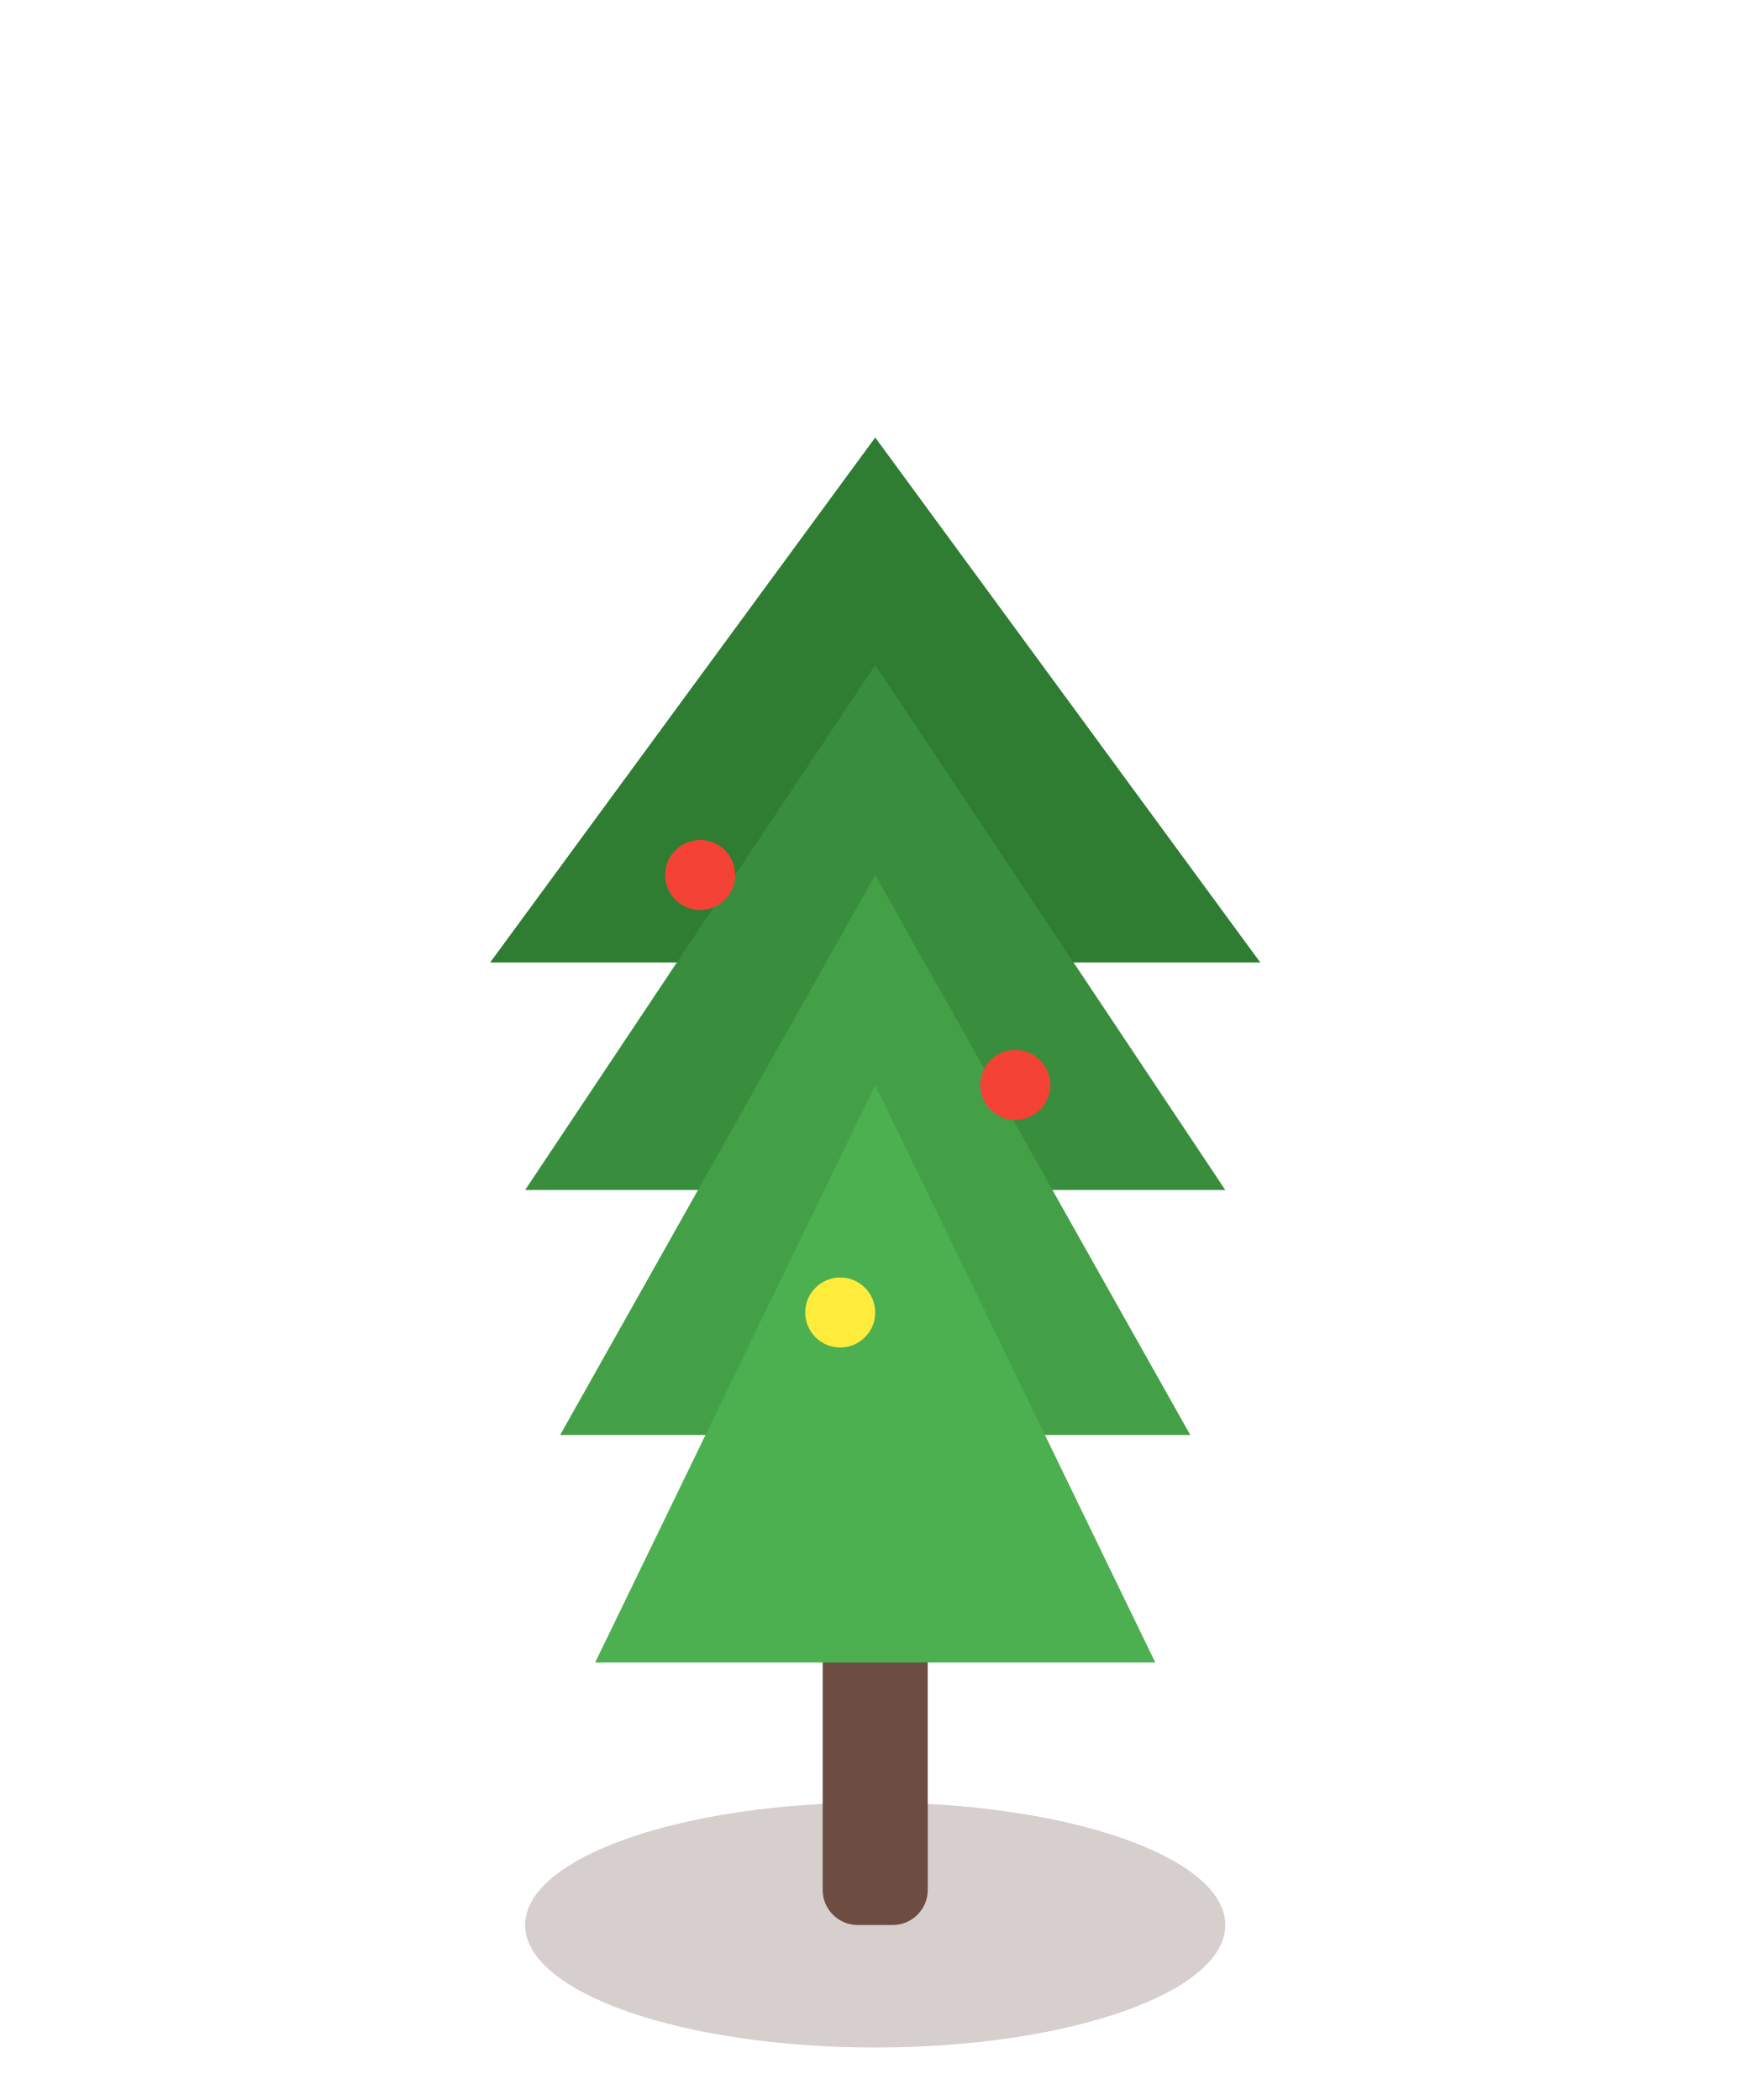
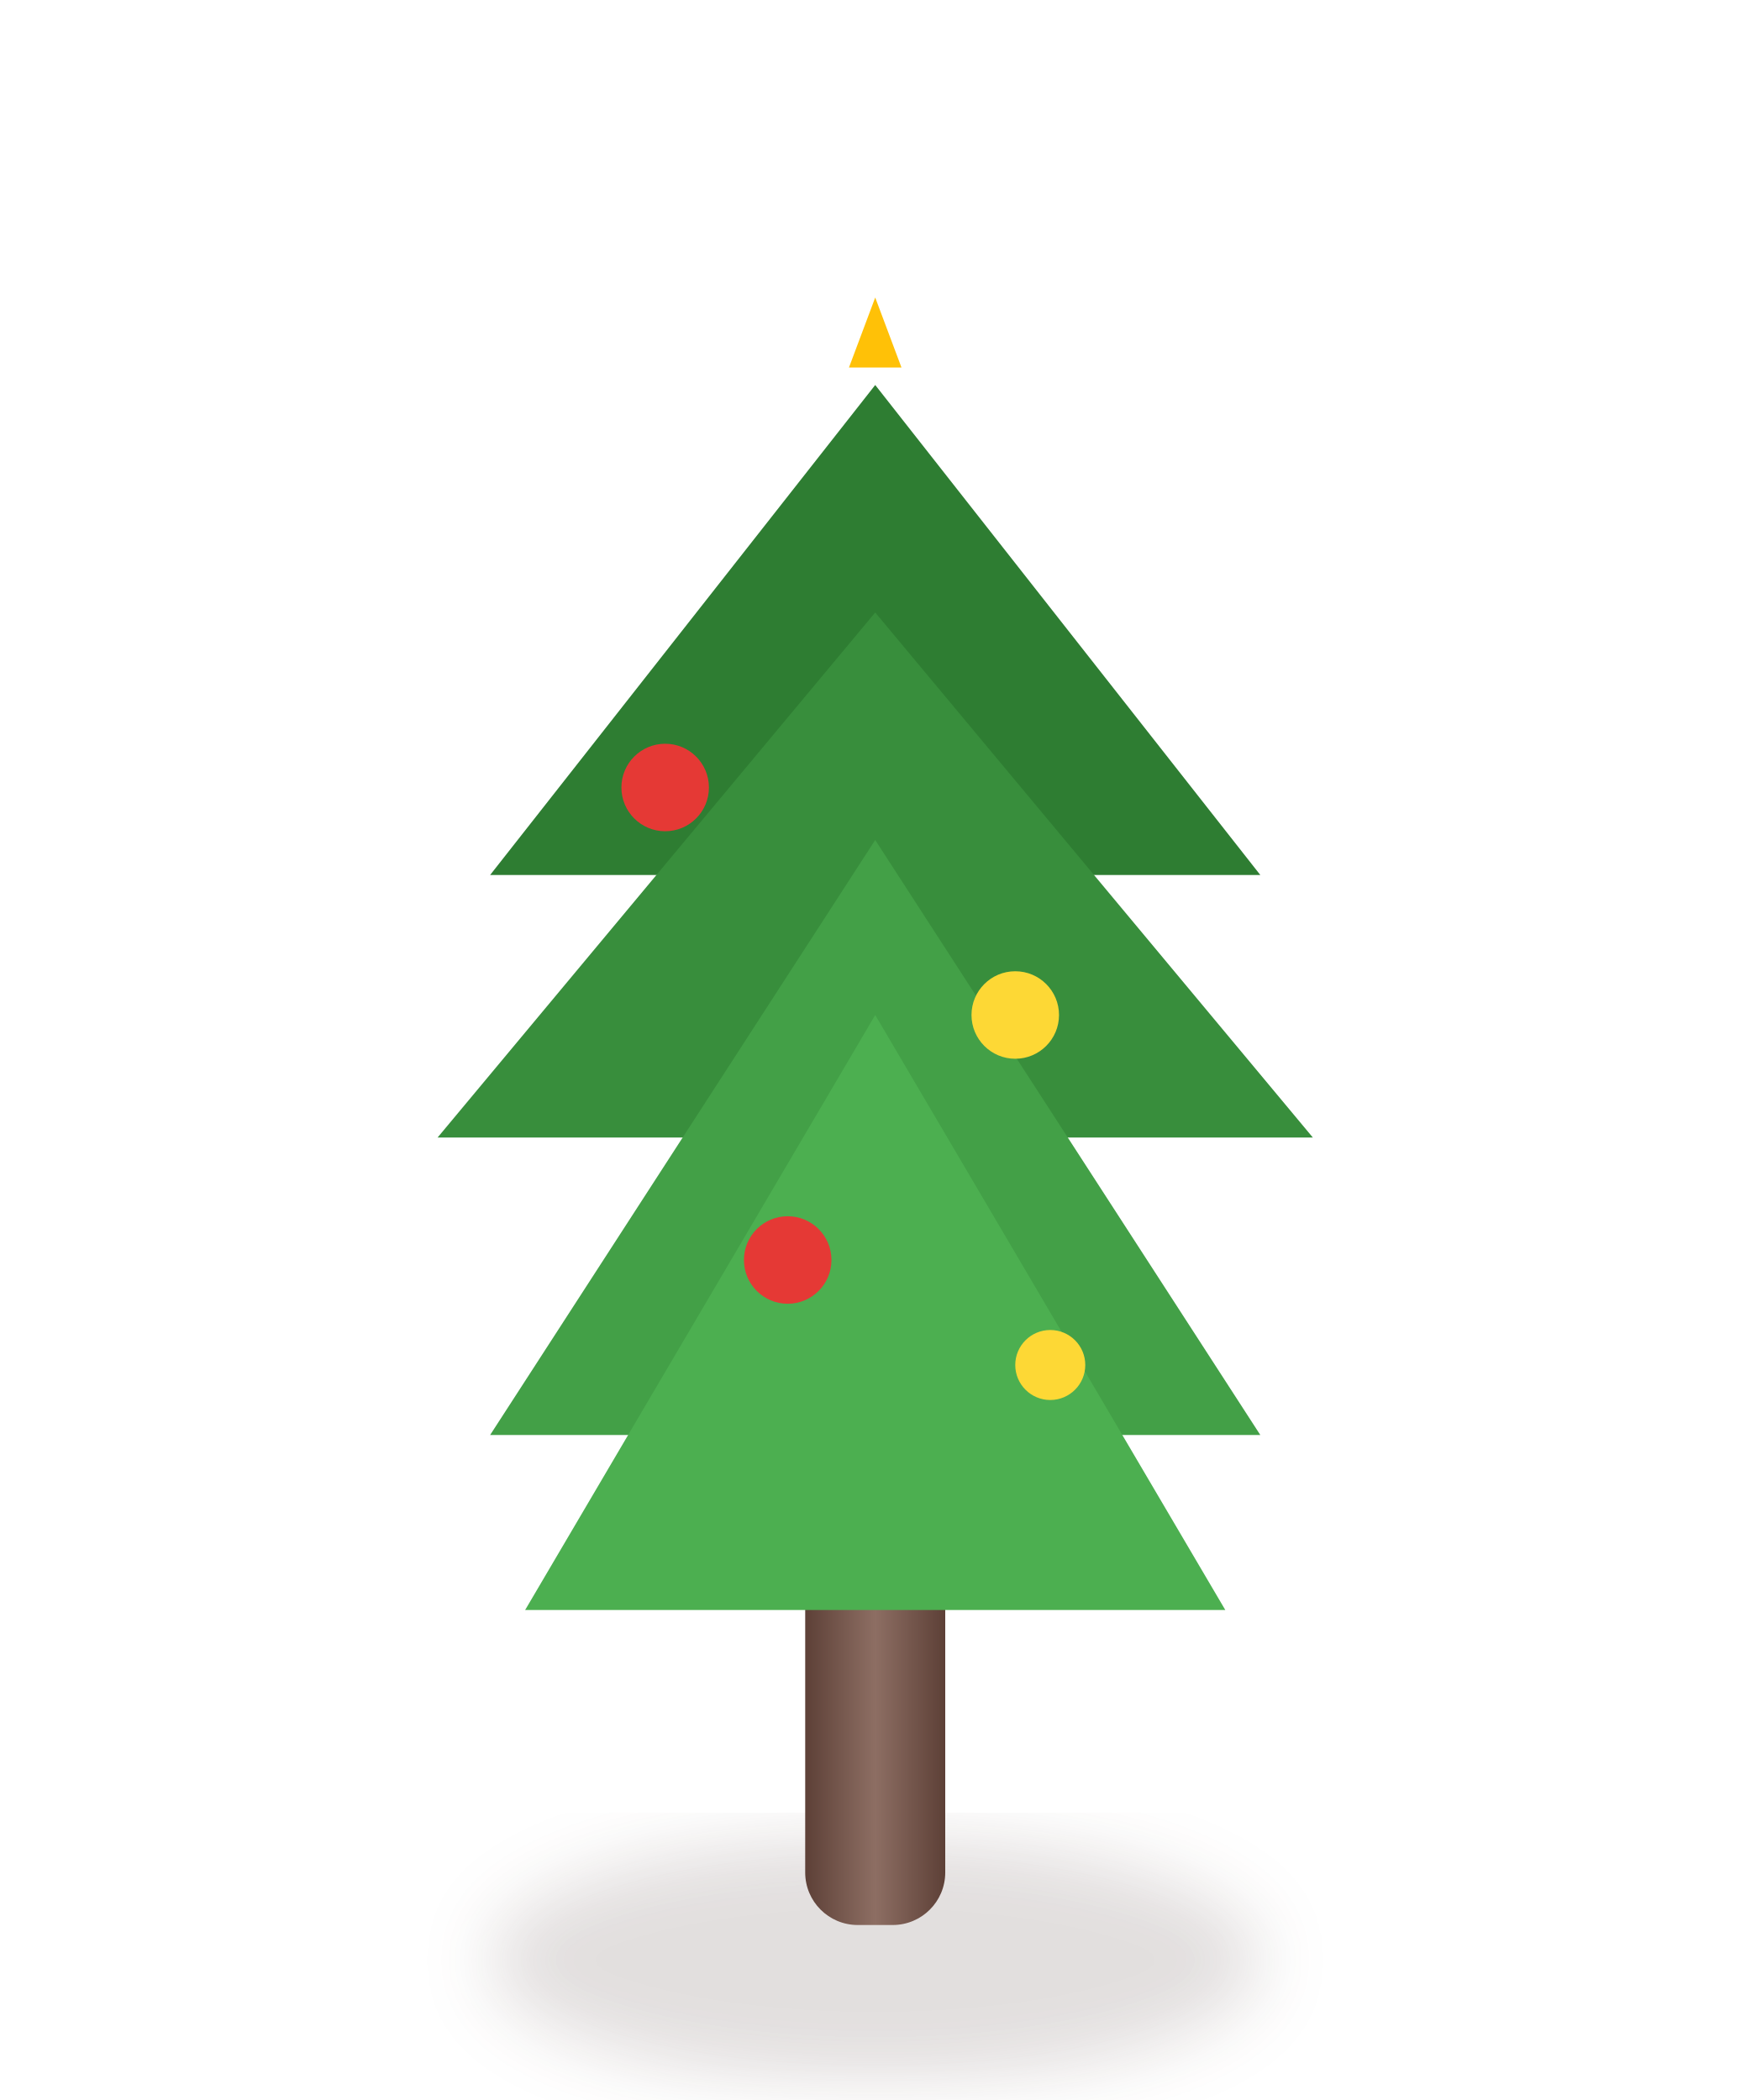
<svg xmlns="http://www.w3.org/2000/svg" viewBox="0 0 100 120">
-   <ellipse cx="50" cy="110" rx="20" ry="7" fill="#5D4037" opacity="0.25" />
-   <rect x="47" y="92" width="6" height="18" rx="2" fill="#6D4C41" />
-   <polygon points="50,25 28,55 72,55" fill="#2E7D32" />
-   <polygon points="50,38 30,68 70,68" fill="#388E3C" />
-   <polygon points="50,50 32,82 68,82" fill="#43A047" />
-   <polygon points="50,62 34,95 66,95" fill="#4CAF50" />
-   <circle cx="40" cy="50" r="2" fill="#F44336" />
-   <circle cx="58" cy="62" r="2" fill="#F44336" />
-   <circle cx="48" cy="75" r="2" fill="#FFEB3B" />
+   <defs>
+     <linearGradient id="trG" x1="0" y1="0" x2="1" y2="0">
+       <stop offset="0%" stop-color="#5D4037" />
+       <stop offset="50%" stop-color="#8D6E63" />
+       <stop offset="100%" stop-color="#5D4037" />
+     </linearGradient>
+     <filter id="sh">
+       <feGaussianBlur stdDeviation="2" />
+     </filter>
+   </defs>
+   <ellipse cx="50" cy="112" rx="22" ry="7" fill="#3E2723" opacity="0.15" filter="url(#sh)" />
+   <rect x="46" y="88" width="8" height="22" rx="3" fill="url(#trG)" />
+   <polygon points="50,22 28,50 72,50" fill="#2E7D32" />
+   <polygon points="50,35 25,65 75,65" fill="#388E3C" />
+   <polygon points="50,48 28,82 72,82" fill="#43A047" />
+   <polygon points="50,58 30,92 70,92" fill="#4CAF50" />
+   <circle cx="38" cy="45" r="2.5" fill="#E53935" />
+   <circle cx="58" cy="58" r="2.5" fill="#FDD835" />
+   <circle cx="45" cy="72" r="2.5" fill="#E53935" />
+   <circle cx="60" cy="78" r="2" fill="#FDD835" />
+   <polygon points="50,17 51.5,21 48.5,21" fill="#FFC107" />
</svg>
